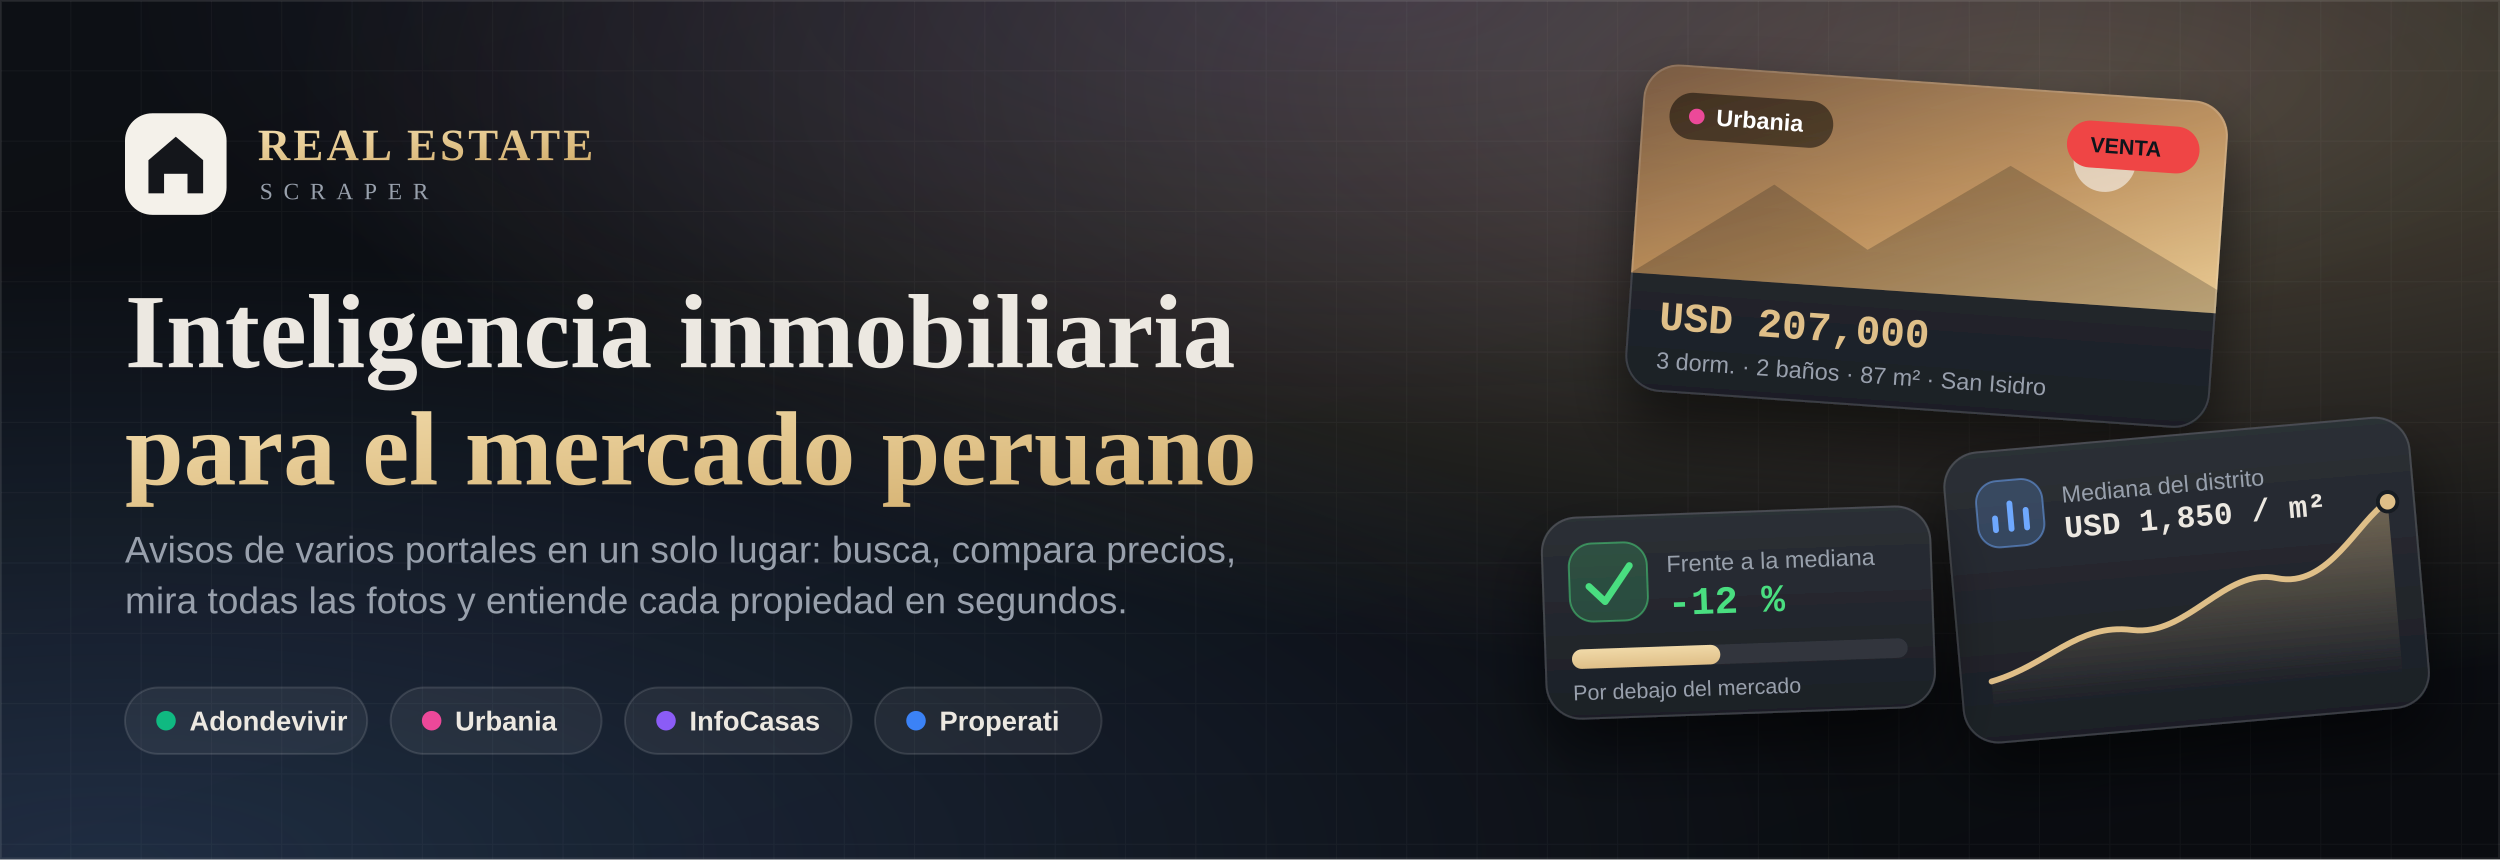
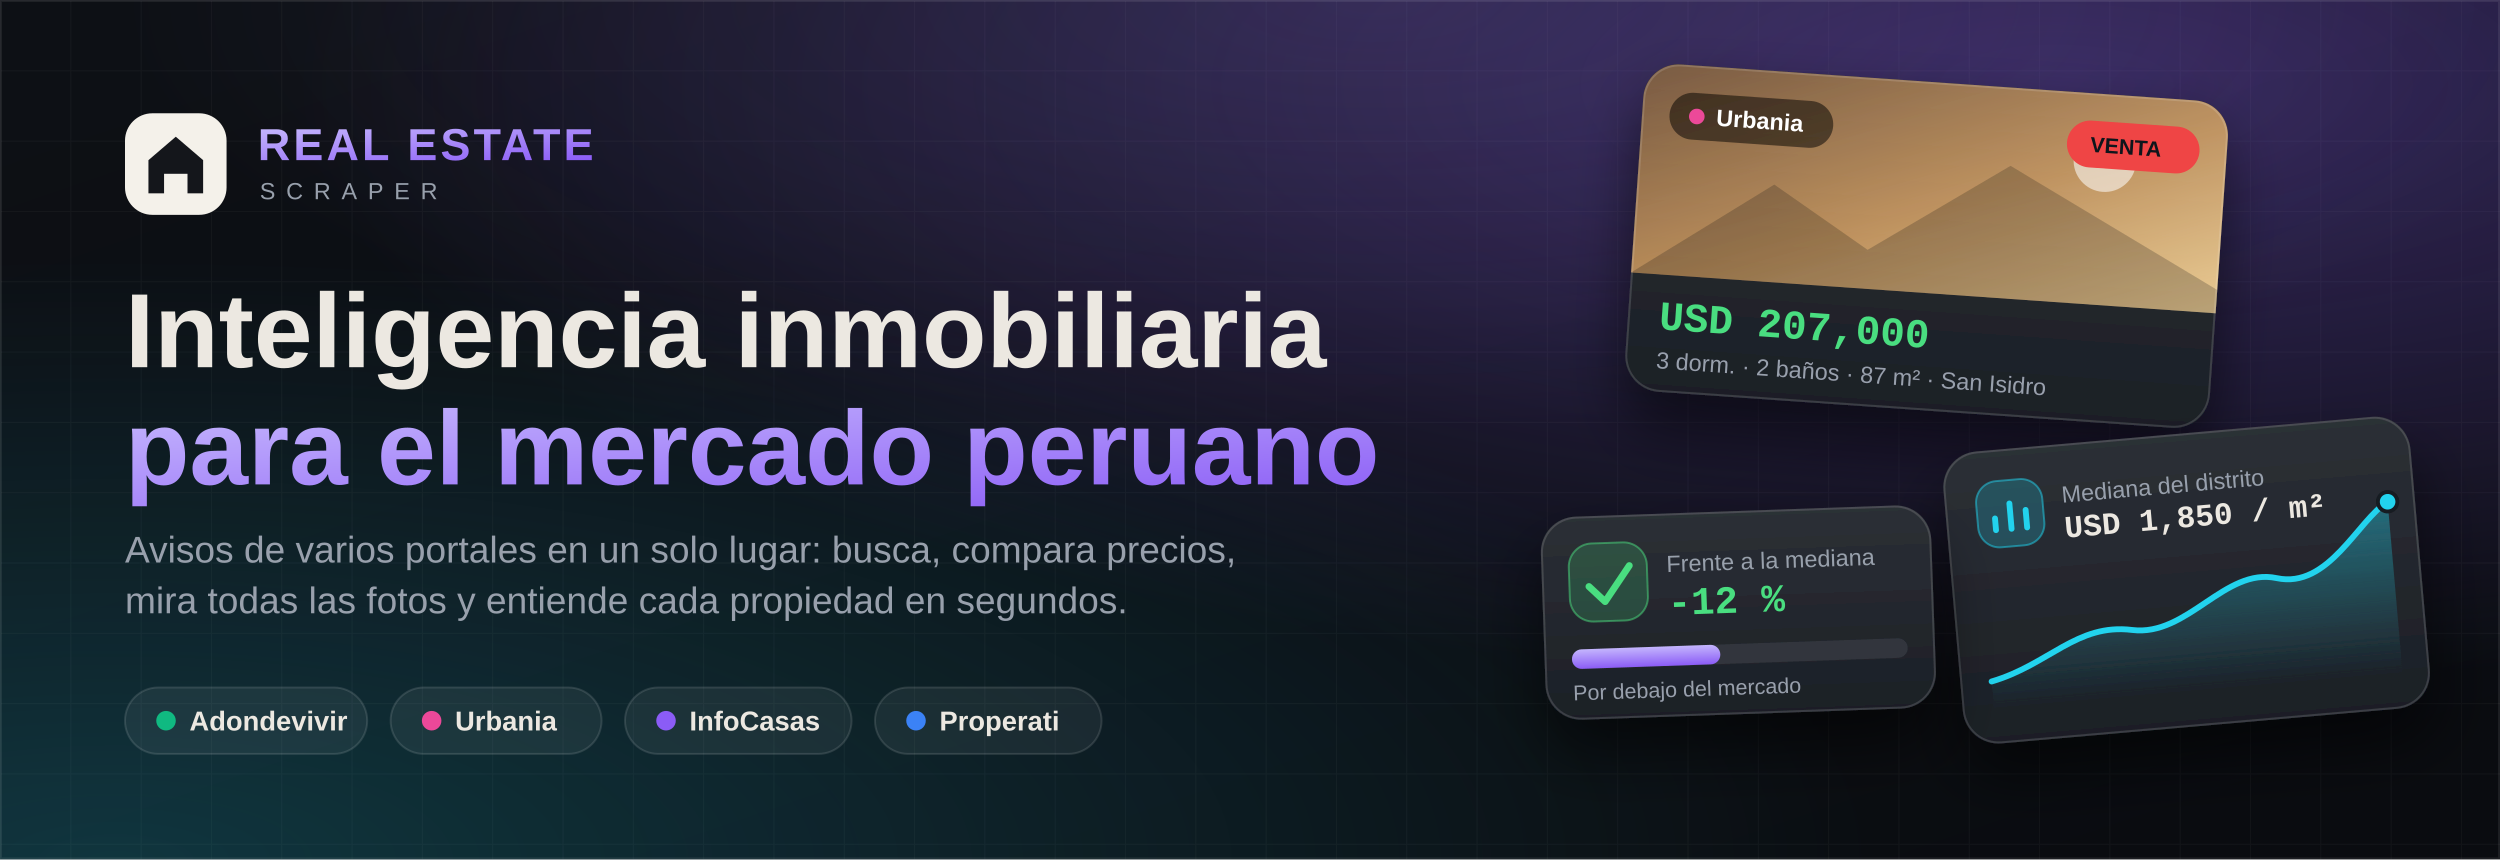
<svg xmlns="http://www.w3.org/2000/svg" width="1280" height="440" viewBox="0 0 1280 440" role="img" aria-labelledby="t d">
  <defs>
    <linearGradient id="bg" x1="0" y1="0" x2="1" y2="1">
      <stop offset="0" stop-color="#0d1015" />
      <stop offset="1" stop-color="#0a0c10" />
    </linearGradient>
    <radialGradient id="gold" cx="0.82" cy="0.1" r="0.7">
-       <stop offset="0" stop-color="#dfbf88" stop-opacity="0.32" />
-       <stop offset="1" stop-color="#dfbf88" stop-opacity="0" />
+       <stop offset="0" stop-color="#8b5cf6" stop-opacity="0.32" />
+       <stop offset="1" stop-color="#8b5cf6" stop-opacity="0" />
    </radialGradient>
    <radialGradient id="blue" cx="0.05" cy="1" r="0.7">
-       <stop offset="0" stop-color="#6ea8fe" stop-opacity="0.2" />
-       <stop offset="1" stop-color="#6ea8fe" stop-opacity="0" />
+       <stop offset="0" stop-color="#22d3ee" stop-opacity="0.2" />
+       <stop offset="1" stop-color="#22d3ee" stop-opacity="0" />
    </radialGradient>
    <radialGradient id="violet" cx="0.55" cy="0.0" r="0.5">
      <stop offset="0" stop-color="#a78bfa" stop-opacity="0.14" />
      <stop offset="1" stop-color="#a78bfa" stop-opacity="0" />
    </radialGradient>
    <linearGradient id="gtxt" x1="0" y1="0" x2="1" y2="1">
-       <stop offset="0" stop-color="#f0d9a8" />
-       <stop offset="1" stop-color="#d4b06f" />
+       <stop offset="0" stop-color="#c4b5fd" />
+       <stop offset="1" stop-color="#8b5cf6" />
    </linearGradient>
    <linearGradient id="glass" x1="0" y1="0" x2="0" y2="1">
      <stop offset="0" stop-color="#ffffff" stop-opacity="0.09" />
      <stop offset="1" stop-color="#ffffff" stop-opacity="0.02" />
    </linearGradient>
    <linearGradient id="photo1" x1="0" y1="0" x2="1" y2="1">
      <stop offset="0" stop-color="#6b4a2f" />
      <stop offset="0.55" stop-color="#b98a54" />
      <stop offset="1" stop-color="#e9c98f" />
    </linearGradient>
    <linearGradient id="photo2" x1="0" y1="0" x2="1" y2="1">
      <stop offset="0" stop-color="#27425f" />
      <stop offset="1" stop-color="#7aa6d6" />
    </linearGradient>
    <linearGradient id="photo3" x1="0" y1="0" x2="1" y2="1">
      <stop offset="0" stop-color="#2f5a49" />
      <stop offset="1" stop-color="#8fc7a7" />
    </linearGradient>
    <linearGradient id="btn" x1="0" y1="0" x2="0" y2="1">
-       <stop offset="0" stop-color="#f0d9a8" />
-       <stop offset="1" stop-color="#dfbf88" />
+       <stop offset="0" stop-color="#c4b5fd" />
+       <stop offset="1" stop-color="#8b5cf6" />
    </linearGradient>
    <linearGradient id="spark" x1="0" y1="0" x2="0" y2="1">
-       <stop offset="0" stop-color="#dfbf88" stop-opacity="0.4" />
-       <stop offset="1" stop-color="#dfbf88" stop-opacity="0" />
+       <stop offset="0" stop-color="#22d3ee" stop-opacity="0.4" />
+       <stop offset="1" stop-color="#22d3ee" stop-opacity="0" />
    </linearGradient>
    <filter id="sh" x="-20%" y="-20%" width="140%" height="150%">
      <feDropShadow dx="0" dy="18" stdDeviation="16" flood-color="#000" flood-opacity="0.55" />
    </filter>
    <pattern id="grid" width="36" height="36" patternUnits="userSpaceOnUse">
      <path d="M36 0H0V36" fill="none" stroke="#ffffff" stroke-opacity="0.035" />
    </pattern>
    <clipPath id="clipCard">
      <rect x="0" y="0" width="300" height="168" rx="18" />
    </clipPath>
  </defs>
  <rect width="1280" height="440" fill="url(#bg)" />
  <rect width="1280" height="440" fill="url(#grid)" />
  <rect width="1280" height="440" fill="url(#gold)" />
  <rect width="1280" height="440" fill="url(#blue)" />
  <rect width="1280" height="440" fill="url(#violet)" />
  <rect x="0.5" y="0.5" width="1279" height="439" fill="none" stroke="#ffffff" stroke-opacity="0.08" />
  <rect x="64" y="58" width="52" height="52" rx="14" fill="#f4f1ea" />
  <path d="M90 70 L104 82 V99 H96 V89 H84 V99 H76 V82 Z" fill="#14161b" />
-   <text x="132" y="82" font-family="Georgia, 'Times New Roman', serif" font-size="23" font-weight="700" letter-spacing="1.6" fill="url(#gtxt)">REAL ESTATE</text>
-   <text x="133" y="102" font-family="Georgia, 'Times New Roman', serif" font-size="12" letter-spacing="5.5" fill="#98a0ac">SCRAPER</text>
-   <text x="64" y="188" font-family="Georgia, 'Times New Roman', serif" font-size="54" font-weight="700" fill="#ece8e1">Inteligencia inmobiliaria</text>
-   <text x="64" y="248" font-family="Georgia, 'Times New Roman', serif" font-size="54" font-weight="700" fill="url(#gtxt)">para el mercado peruano</text>
+   <text x="132" y="82" font-family="'Segoe UI', 'Helvetica Neue', Arial, sans-serif" font-size="23" font-weight="700" letter-spacing="1.6" fill="url(#gtxt)">REAL ESTATE</text>
+   <text x="133" y="102" font-family="'Segoe UI', 'Helvetica Neue', Arial, sans-serif" font-size="12" letter-spacing="5.5" fill="#98a0ac">SCRAPER</text>
+   <text x="64" y="188" font-family="'Segoe UI', 'Helvetica Neue', Arial, sans-serif" font-size="54" font-weight="700" fill="#ece8e1">Inteligencia inmobiliaria</text>
+   <text x="64" y="248" font-family="'Segoe UI', 'Helvetica Neue', Arial, sans-serif" font-size="54" font-weight="700" fill="url(#gtxt)">para el mercado peruano</text>
  <text x="64" y="288" font-family="'Segoe UI', 'Helvetica Neue', Arial, sans-serif" font-size="19" fill="#98a0ac">Avisos de varios portales en un solo lugar: busca, compara precios,</text>
  <text x="64" y="314" font-family="'Segoe UI', 'Helvetica Neue', Arial, sans-serif" font-size="19" fill="#98a0ac">mira todas las fotos y entiende cada propiedad en segundos.</text>
  <g font-family="'Segoe UI', 'Helvetica Neue', Arial, sans-serif" font-size="14" font-weight="600">
    <rect x="64" y="352" width="124" height="34" rx="17" fill="#ffffff" fill-opacity="0.06" stroke="#ffffff" stroke-opacity="0.12" />
    <circle cx="85" cy="369" r="5" fill="#10B981" />
    <text x="97" y="374" fill="#ece8e1">Adondevivir</text>
    <rect x="200" y="352" width="108" height="34" rx="17" fill="#ffffff" fill-opacity="0.06" stroke="#ffffff" stroke-opacity="0.12" />
    <circle cx="221" cy="369" r="5" fill="#EC4899" />
    <text x="233" y="374" fill="#ece8e1">Urbania</text>
    <rect x="320" y="352" width="116" height="34" rx="17" fill="#ffffff" fill-opacity="0.06" stroke="#ffffff" stroke-opacity="0.12" />
    <circle cx="341" cy="369" r="5" fill="#8B5CF6" />
    <text x="353" y="374" fill="#ece8e1">InfoCasas</text>
    <rect x="448" y="352" width="116" height="34" rx="17" fill="#ffffff" fill-opacity="0.06" stroke="#ffffff" stroke-opacity="0.12" />
    <circle cx="469" cy="369" r="5" fill="#3B82F6" />
    <text x="481" y="374" fill="#ece8e1">Properati</text>
  </g>
  <g transform="translate(836 42) rotate(4 150 90)" filter="url(#sh)">
    <rect width="300" height="168" rx="18" fill="#171b22" />
    <g clip-path="url(#clipCard)">
      <rect width="300" height="108" fill="url(#photo1)" />
      <path d="M0 108 L70 58 L120 88 L190 40 L300 96 V108 Z" fill="#000" fill-opacity="0.22" />
      <circle cx="238" cy="34" r="16" fill="#fff" fill-opacity="0.55" />
      <rect width="300" height="168" fill="url(#glass)" />
    </g>
    <rect x="14" y="14" width="84" height="24" rx="12" fill="#000" fill-opacity="0.5" />
    <circle cx="28" cy="26" r="4" fill="#EC4899" />
    <text x="38" y="30" font-family="'Segoe UI', 'Helvetica Neue', Arial, sans-serif" font-size="12" font-weight="600" fill="#fff">Urbania</text>
    <rect x="218" y="14" width="68" height="24" rx="12" fill="#EF4444" />
    <text x="230" y="30" font-family="'Segoe UI', 'Helvetica Neue', Arial, sans-serif" font-size="11" font-weight="700" fill="#10131a">VENTA</text>
-     <text x="16" y="136" font-family="'SFMono-Regular', Consolas, 'Courier New', monospace" font-size="21" font-weight="700" fill="#dfbf88">USD 207,000</text>
+     <text x="16" y="136" font-family="'SFMono-Regular', Consolas, 'Courier New', monospace" font-size="21" font-weight="700" fill="#4ade80">USD 207,000</text>
    <text x="16" y="156" font-family="'Segoe UI', 'Helvetica Neue', Arial, sans-serif" font-size="12" fill="#98a0ac">3 dorm. · 2 baños · 87 m² · San Isidro</text>
    <rect x="0.5" y="0.5" width="299" height="167" rx="18" fill="none" stroke="#ffffff" stroke-opacity="0.14" />
  </g>
  <g transform="translate(1000 222) rotate(-5 120 80)" filter="url(#sh)">
    <rect width="240" height="150" rx="18" fill="#171b22" />
    <rect width="240" height="150" rx="18" fill="url(#glass)" />
-     <rect x="16" y="16" width="34" height="34" rx="11" fill="#6ea8fe" fill-opacity="0.22" stroke="#6ea8fe" stroke-opacity="0.5" />
-     <path d="M25 41 V35 M33 41 V28 M41 41 V32" stroke="#6ea8fe" stroke-width="3" stroke-linecap="round" />
+     <rect x="16" y="16" width="34" height="34" rx="11" fill="#22d3ee" fill-opacity="0.22" stroke="#22d3ee" stroke-opacity="0.5" />
+     <path d="M25 41 V35 M33 41 V28 M41 41 V32" stroke="#22d3ee" stroke-width="3" stroke-linecap="round" />
    <text x="60" y="30" font-family="'Segoe UI', 'Helvetica Neue', Arial, sans-serif" font-size="12" fill="#98a0ac">Mediana del distrito</text>
    <text x="60" y="48" font-family="'SFMono-Regular', Consolas, 'Courier New', monospace" font-size="16" font-weight="700" fill="#ece8e1">USD 1,850 / m²</text>
    <path d="M16 118 C46 112 62 92 90 98 S140 70 166 78 S210 52 226 44 V132 H16 Z" fill="url(#spark)" />
-     <path d="M16 118 C46 112 62 92 90 98 S140 70 166 78 S210 52 226 44" fill="none" stroke="#dfbf88" stroke-width="3" stroke-linecap="round" />
-     <circle cx="226" cy="44" r="5" fill="#dfbf88" stroke="#171b22" stroke-width="2" />
+     <path d="M16 118 C46 112 62 92 90 98 S140 70 166 78 S210 52 226 44" fill="none" stroke="#22d3ee" stroke-width="3" stroke-linecap="round" />
+     <circle cx="226" cy="44" r="5" fill="#22d3ee" stroke="#171b22" stroke-width="2" />
    <rect x="0.5" y="0.5" width="239" height="149" rx="18" fill="none" stroke="#ffffff" stroke-opacity="0.14" />
  </g>
  <g transform="translate(790 262) rotate(-2 90 50)" filter="url(#sh)">
    <rect width="200" height="104" rx="18" fill="#171b22" />
    <rect width="200" height="104" rx="18" fill="url(#glass)" />
    <rect x="14" y="14" width="40" height="40" rx="12" fill="#4ade80" fill-opacity="0.2" stroke="#4ade80" stroke-opacity="0.5" />
    <path d="M24 36 L32 44 L45 26" fill="none" stroke="#4ade80" stroke-width="3.5" stroke-linecap="round" stroke-linejoin="round" />
    <text x="64" y="30" font-family="'Segoe UI', 'Helvetica Neue', Arial, sans-serif" font-size="12" fill="#98a0ac">Frente a la mediana</text>
    <text x="64" y="52" font-family="'SFMono-Regular', Consolas, 'Courier New', monospace" font-size="20" font-weight="700" fill="#4ade80">-12 %</text>
    <rect x="14" y="68" width="172" height="10" rx="5" fill="#ffffff" fill-opacity="0.08" />
    <rect x="14" y="68" width="76" height="10" rx="5" fill="url(#btn)" />
    <text x="14" y="94" font-family="'Segoe UI', 'Helvetica Neue', Arial, sans-serif" font-size="11" fill="#98a0ac">Por debajo del mercado</text>
    <rect x="0.5" y="0.5" width="199" height="103" rx="18" fill="none" stroke="#ffffff" stroke-opacity="0.14" />
  </g>
</svg>
